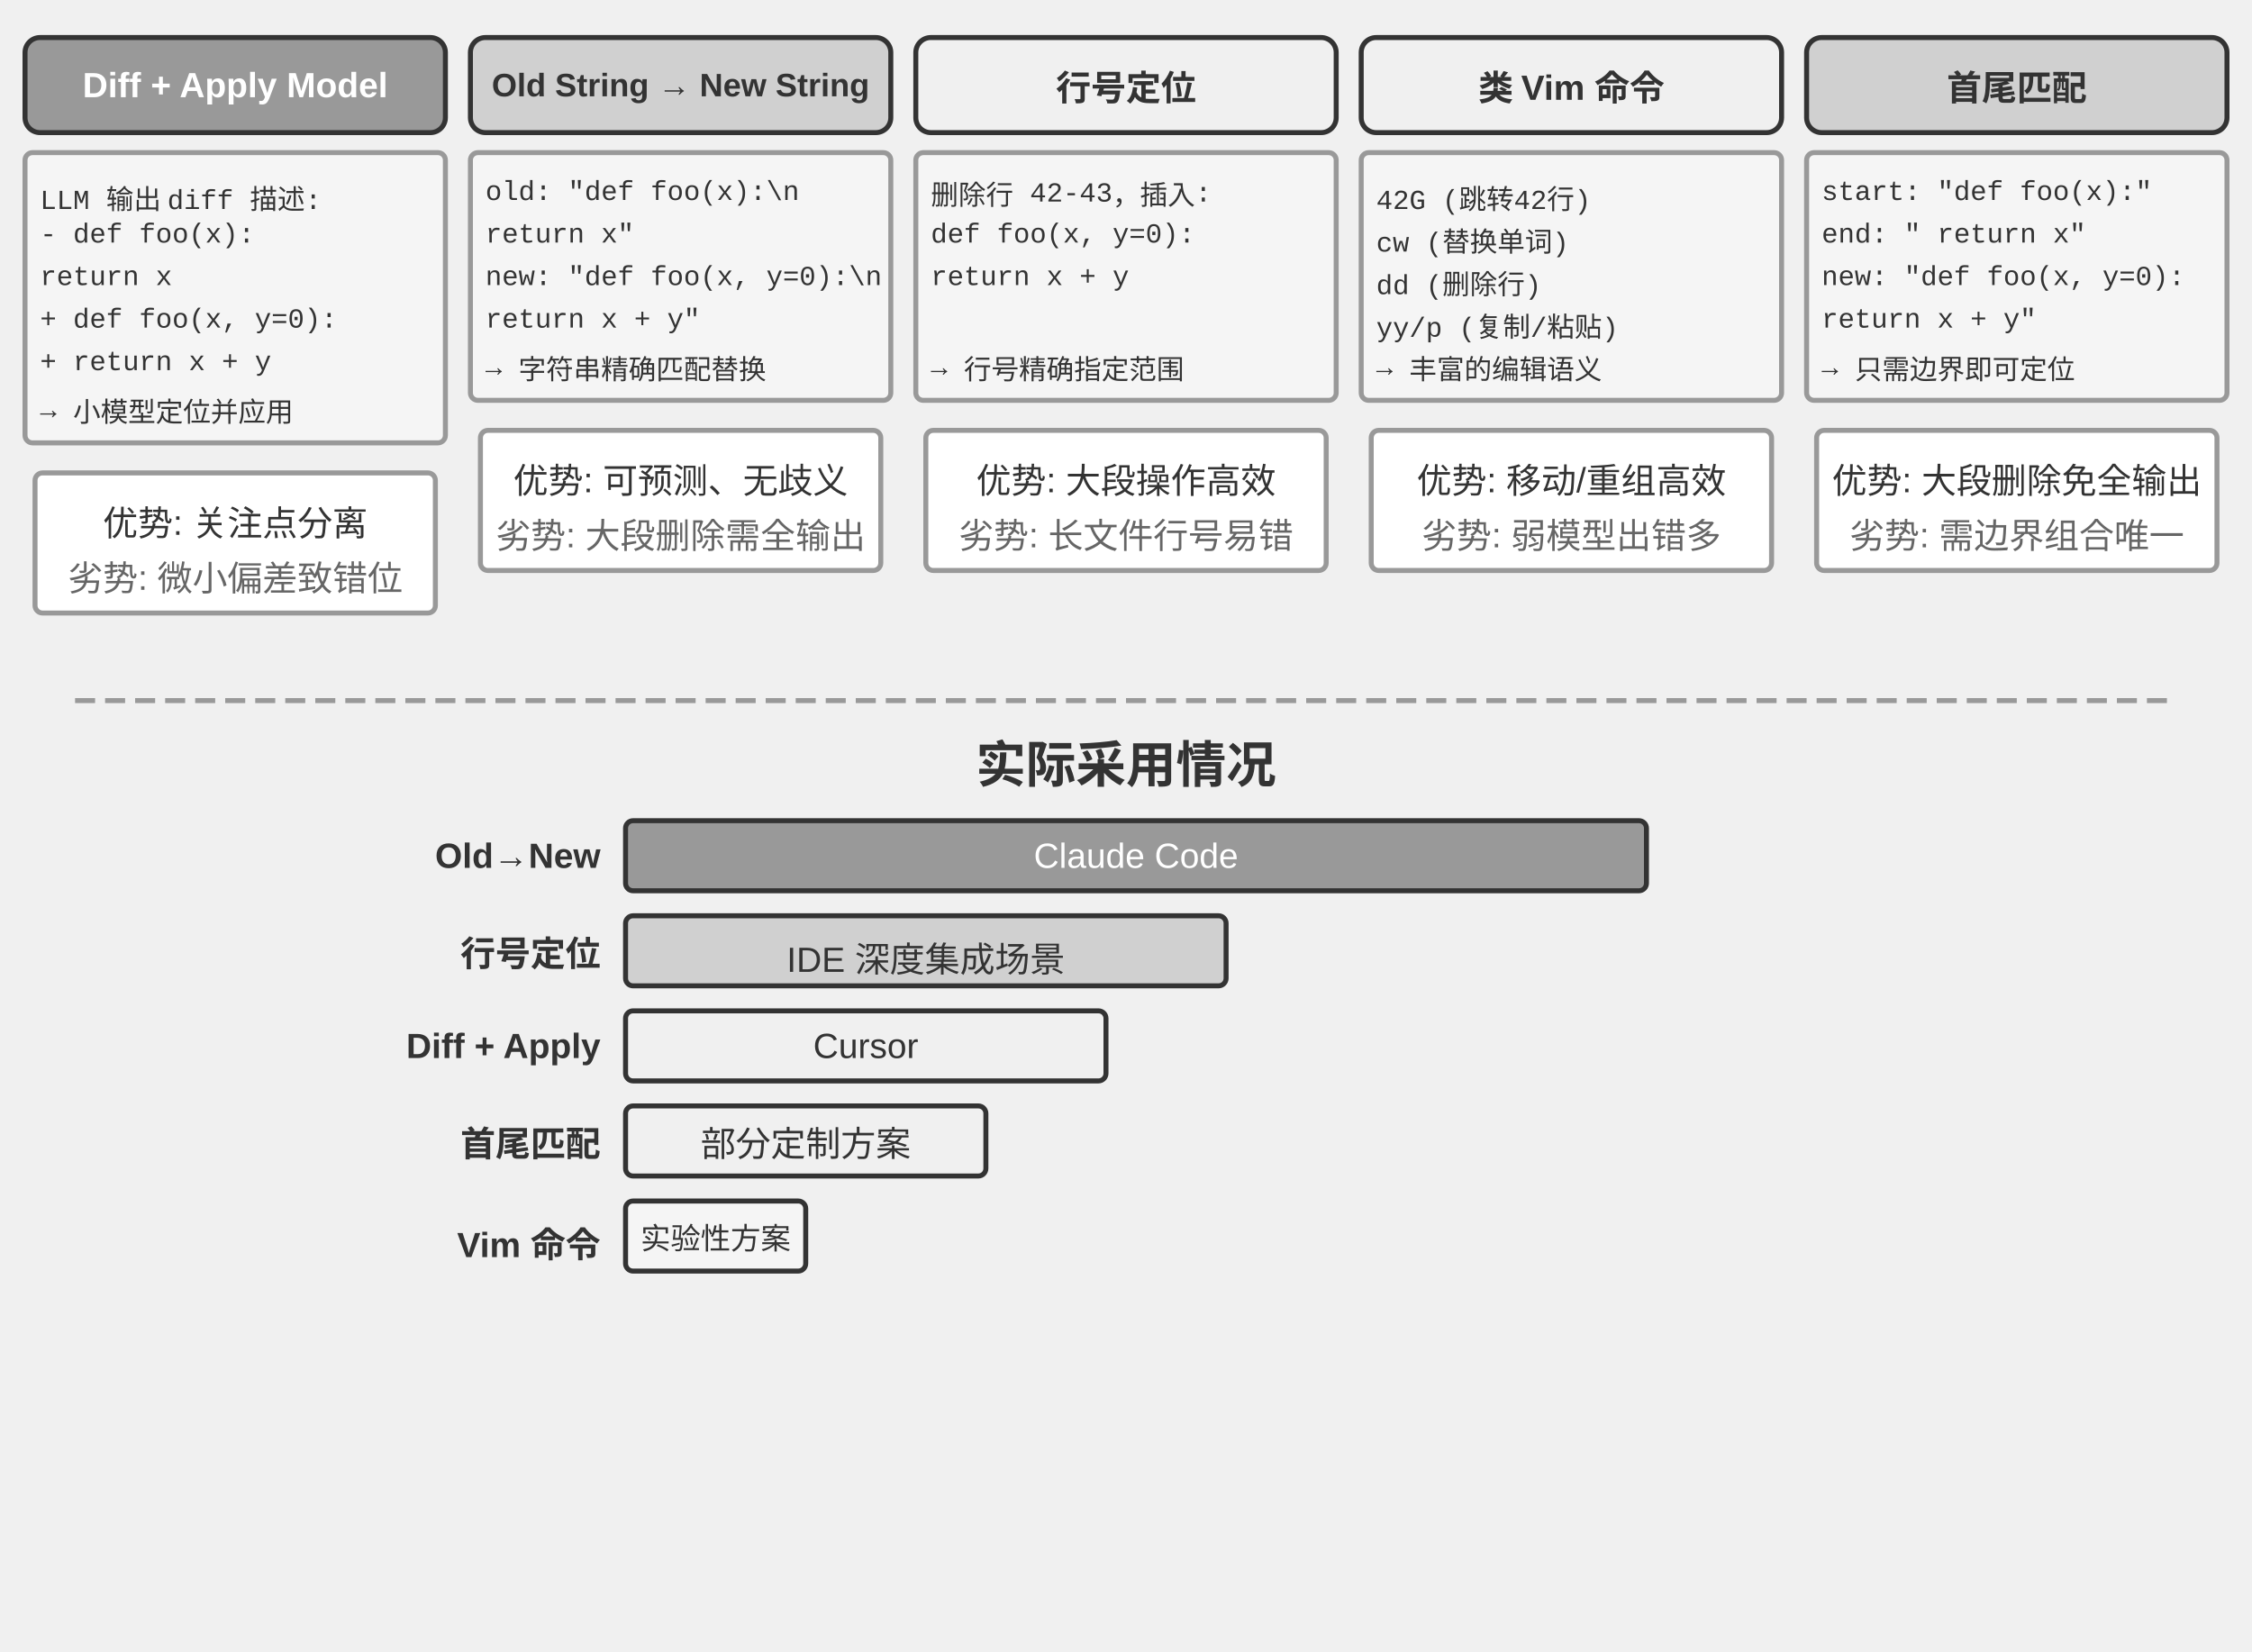
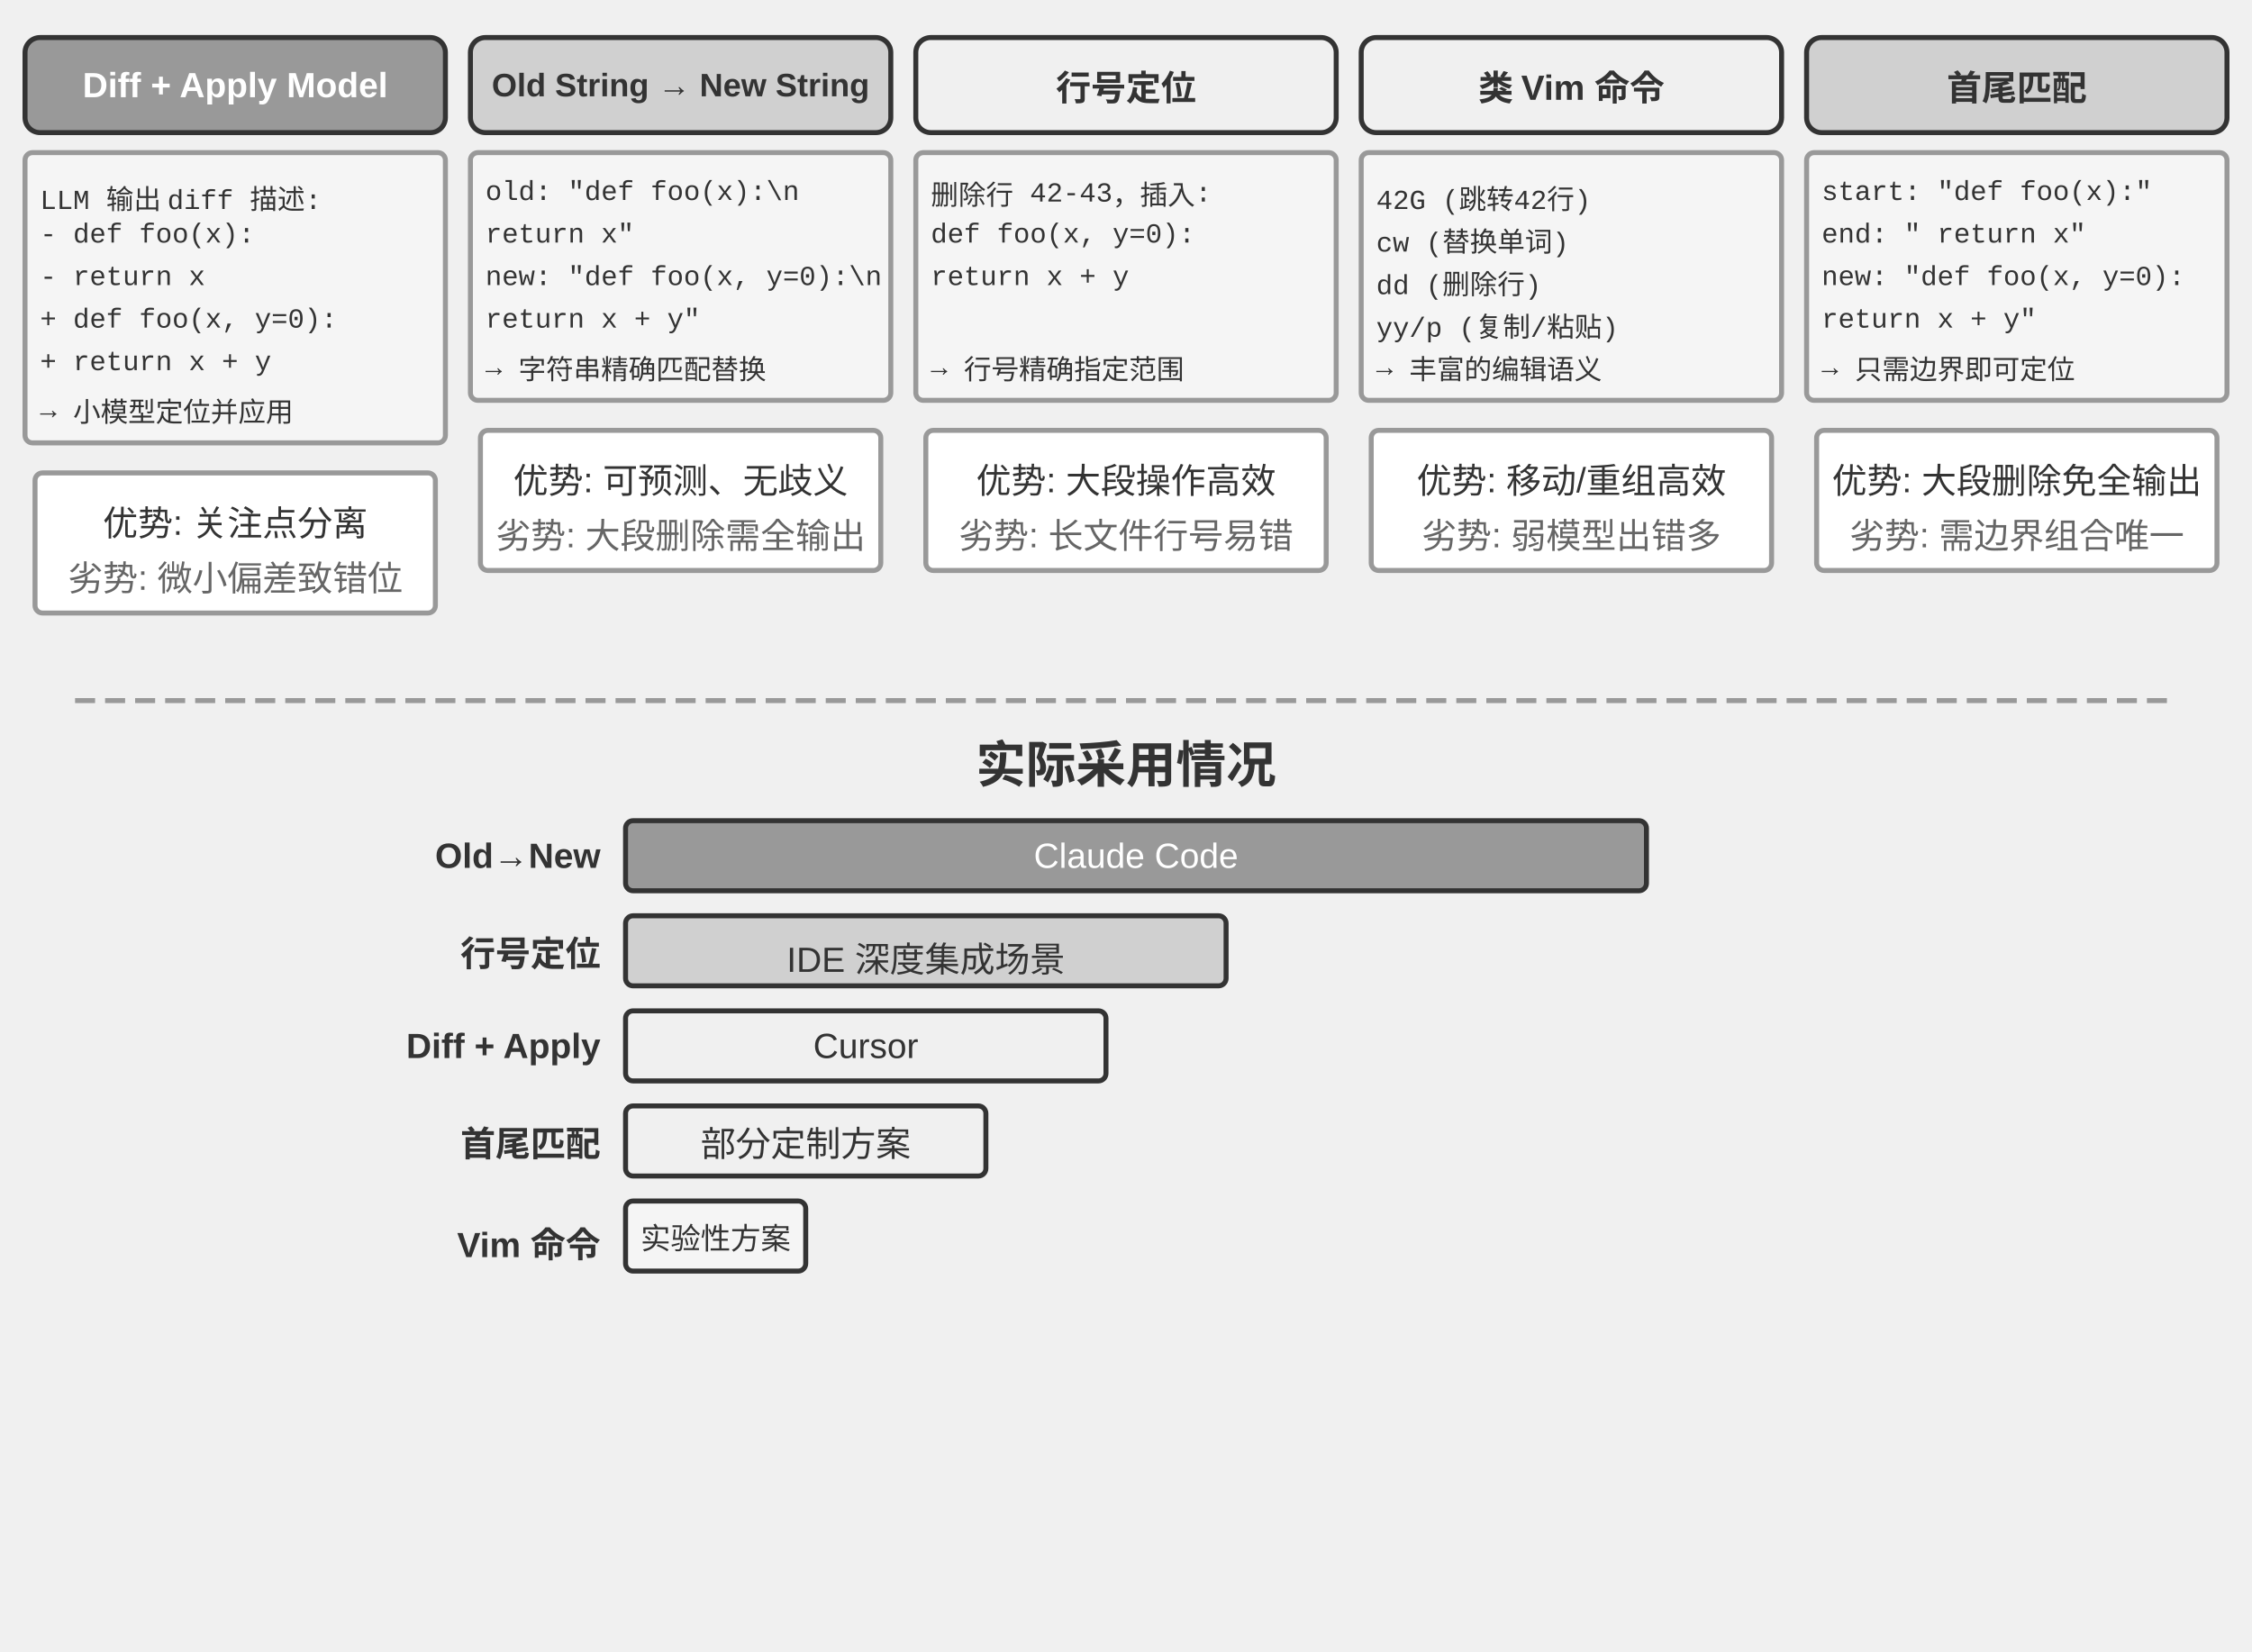
<svg xmlns="http://www.w3.org/2000/svg" viewBox="0 40 900 660" width="900" height="660" style="background:#ffffff">
  <defs>
    <marker id="ah" markerWidth="12" markerHeight="8" refX="12" refY="4" orient="auto">
      <polygon points="0 0, 12 4, 0 8" fill="#333333" />
    </marker>
    <marker id="ah-light" markerWidth="12" markerHeight="8" refX="12" refY="4" orient="auto">
      <polygon points="0 0, 12 4, 0 8" fill="#999999" />
    </marker>
  </defs>
  <rect x="10.0" y="55" width="168" height="38" rx="6" fill="#999999" stroke="#333333" stroke-width="2" />
  <text x="94.0" y="74" font-family="Arial, 'Helvetica Neue', Helvetica, 'PingFang SC', 'Microsoft YaHei', sans-serif" font-size="14" fill="#ffffff" text-anchor="middle" dominant-baseline="central" font-weight="bold">Diff + Apply Model</text>
  <rect x="10.0" y="101" width="168" height="116" rx="3" fill="#f5f5f5" stroke="#999999" stroke-width="2" />
  <text x="16.0" y="117" font-family="'Courier New', Courier, monospace" font-size="11" fill="#333333" text-anchor="start" dominant-baseline="central">LLM 输出 diff 描述:</text>
  <text x="16.0" y="134" font-family="'Courier New', Courier, monospace" font-size="11" fill="#333333" text-anchor="start" dominant-baseline="central">- def foo(x):</text>
-   <text x="16.0" y="151" font-family="'Courier New', Courier, monospace" font-size="11" fill="#333333" text-anchor="start" dominant-baseline="central">    return x</text>
+   <text x="16.0" y="151" font-family="'Courier New', Courier, monospace" font-size="11" fill="#333333" text-anchor="start" dominant-baseline="central">-   return x</text>
  <text x="16.0" y="168" font-family="'Courier New', Courier, monospace" font-size="11" fill="#333333" text-anchor="start" dominant-baseline="central">+ def foo(x, y=0):</text>
  <text x="16.0" y="185" font-family="'Courier New', Courier, monospace" font-size="11" fill="#333333" text-anchor="start" dominant-baseline="central">+   return x + y</text>
  <text x="16.0" y="202" font-family="'Courier New', Courier, monospace" font-size="11" fill="#333333" text-anchor="start" dominant-baseline="central">→ 小模型定位并应用</text>
  <rect x="14.0" y="229" width="160" height="56" rx="3" fill="#ffffff" stroke="#999999" stroke-width="2" />
  <text x="94.0" y="248" font-family="Arial, 'Helvetica Neue', Helvetica, 'PingFang SC', 'Microsoft YaHei', sans-serif" font-size="14" fill="#333333" text-anchor="middle" dominant-baseline="central" font-weight="normal">优势: 关注点分离</text>
  <text x="94.0" y="270" font-family="Arial, 'Helvetica Neue', Helvetica, 'PingFang SC', 'Microsoft YaHei', sans-serif" font-size="14" fill="#666666" text-anchor="middle" dominant-baseline="central" font-weight="normal">劣势: 微小偏差致错位</text>
  <rect x="188.0" y="55" width="168" height="38" rx="6" fill="#d0d0d0" stroke="#333333" stroke-width="2" />
  <text x="272.0" y="74" font-family="Arial, 'Helvetica Neue', Helvetica, 'PingFang SC', 'Microsoft YaHei', sans-serif" font-size="13" fill="#333333" text-anchor="middle" dominant-baseline="central" font-weight="bold">Old String → New String</text>
  <rect x="188.0" y="101" width="168" height="99" rx="3" fill="#f5f5f5" stroke="#999999" stroke-width="2" />
  <text x="194.0" y="117" font-family="'Courier New', Courier, monospace" font-size="11" fill="#333333" text-anchor="start" dominant-baseline="central">old: "def foo(x):\n</text>
  <text x="194.0" y="134" font-family="'Courier New', Courier, monospace" font-size="11" fill="#333333" text-anchor="start" dominant-baseline="central">       return x"</text>
  <text x="194.0" y="151" font-family="'Courier New', Courier, monospace" font-size="11" fill="#333333" text-anchor="start" dominant-baseline="central">new: "def foo(x, y=0):\n</text>
  <text x="194.0" y="168" font-family="'Courier New', Courier, monospace" font-size="11" fill="#333333" text-anchor="start" dominant-baseline="central">       return x + y"</text>
  <text x="194.0" y="185" font-family="'Courier New', Courier, monospace" font-size="11" fill="#333333" text-anchor="start" dominant-baseline="central">→ 字符串精确匹配替换</text>
  <rect x="192.0" y="212" width="160" height="56" rx="3" fill="#ffffff" stroke="#999999" stroke-width="2" />
  <text x="272.0" y="231" font-family="Arial, 'Helvetica Neue', Helvetica, 'PingFang SC', 'Microsoft YaHei', sans-serif" font-size="14" fill="#333333" text-anchor="middle" dominant-baseline="central" font-weight="normal">优势: 可预测、无歧义</text>
  <text x="272.0" y="253" font-family="Arial, 'Helvetica Neue', Helvetica, 'PingFang SC', 'Microsoft YaHei', sans-serif" font-size="14" fill="#666666" text-anchor="middle" dominant-baseline="central" font-weight="normal">劣势: 大段删除需全输出</text>
  <rect x="366.0" y="55" width="168" height="38" rx="6" fill="#f0f0f0" stroke="#333333" stroke-width="2" />
  <text x="450.0" y="74" font-family="Arial, 'Helvetica Neue', Helvetica, 'PingFang SC', 'Microsoft YaHei', sans-serif" font-size="14" fill="#333333" text-anchor="middle" dominant-baseline="central" font-weight="bold">行号定位</text>
  <rect x="366.0" y="101" width="168" height="99" rx="3" fill="#f5f5f5" stroke="#999999" stroke-width="2" />
  <text x="372.0" y="117" font-family="'Courier New', Courier, monospace" font-size="11" fill="#333333" text-anchor="start" dominant-baseline="central">删除行 42-43，插入:</text>
  <text x="372.0" y="134" font-family="'Courier New', Courier, monospace" font-size="11" fill="#333333" text-anchor="start" dominant-baseline="central">  def foo(x, y=0):</text>
  <text x="372.0" y="151" font-family="'Courier New', Courier, monospace" font-size="11" fill="#333333" text-anchor="start" dominant-baseline="central">    return x + y</text>
  <text x="372.0" y="168" font-family="'Courier New', Courier, monospace" font-size="11" fill="#333333" text-anchor="start" dominant-baseline="central" />
  <text x="372.0" y="185" font-family="'Courier New', Courier, monospace" font-size="11" fill="#333333" text-anchor="start" dominant-baseline="central">→ 行号精确指定范围</text>
  <rect x="370.0" y="212" width="160" height="56" rx="3" fill="#ffffff" stroke="#999999" stroke-width="2" />
  <text x="450.0" y="231" font-family="Arial, 'Helvetica Neue', Helvetica, 'PingFang SC', 'Microsoft YaHei', sans-serif" font-size="14" fill="#333333" text-anchor="middle" dominant-baseline="central" font-weight="normal">优势: 大段操作高效</text>
  <text x="450.0" y="253" font-family="Arial, 'Helvetica Neue', Helvetica, 'PingFang SC', 'Microsoft YaHei', sans-serif" font-size="14" fill="#666666" text-anchor="middle" dominant-baseline="central" font-weight="normal">劣势: 长文件行号易错</text>
  <rect x="544.0" y="55" width="168" height="38" rx="6" fill="#f0f0f0" stroke="#333333" stroke-width="2" />
  <text x="628.0" y="74" font-family="Arial, 'Helvetica Neue', Helvetica, 'PingFang SC', 'Microsoft YaHei', sans-serif" font-size="14" fill="#333333" text-anchor="middle" dominant-baseline="central" font-weight="bold">类 Vim 命令</text>
  <rect x="544.0" y="101" width="168" height="99" rx="3" fill="#f5f5f5" stroke="#999999" stroke-width="2" />
  <text x="550.0" y="117" font-family="'Courier New', Courier, monospace" font-size="11" fill="#333333" text-anchor="start" dominant-baseline="central">42G  (跳转42行)</text>
  <text x="550.0" y="134" font-family="'Courier New', Courier, monospace" font-size="11" fill="#333333" text-anchor="start" dominant-baseline="central">cw   (替换单词)</text>
  <text x="550.0" y="151" font-family="'Courier New', Courier, monospace" font-size="11" fill="#333333" text-anchor="start" dominant-baseline="central">dd   (删除行)</text>
  <text x="550.0" y="168" font-family="'Courier New', Courier, monospace" font-size="11" fill="#333333" text-anchor="start" dominant-baseline="central">yy/p (复制/粘贴)</text>
  <text x="550.0" y="185" font-family="'Courier New', Courier, monospace" font-size="11" fill="#333333" text-anchor="start" dominant-baseline="central">→ 丰富的编辑语义</text>
  <rect x="548.0" y="212" width="160" height="56" rx="3" fill="#ffffff" stroke="#999999" stroke-width="2" />
  <text x="628.0" y="231" font-family="Arial, 'Helvetica Neue', Helvetica, 'PingFang SC', 'Microsoft YaHei', sans-serif" font-size="14" fill="#333333" text-anchor="middle" dominant-baseline="central" font-weight="normal">优势: 移动/重组高效</text>
  <text x="628.0" y="253" font-family="Arial, 'Helvetica Neue', Helvetica, 'PingFang SC', 'Microsoft YaHei', sans-serif" font-size="14" fill="#666666" text-anchor="middle" dominant-baseline="central" font-weight="normal">劣势: 弱模型出错多</text>
  <rect x="722.0" y="55" width="168" height="38" rx="6" fill="#d0d0d0" stroke="#333333" stroke-width="2" />
  <text x="806.0" y="74" font-family="Arial, 'Helvetica Neue', Helvetica, 'PingFang SC', 'Microsoft YaHei', sans-serif" font-size="14" fill="#333333" text-anchor="middle" dominant-baseline="central" font-weight="bold">首尾匹配</text>
  <rect x="722.0" y="101" width="168" height="99" rx="3" fill="#f5f5f5" stroke="#999999" stroke-width="2" />
  <text x="728.0" y="117" font-family="'Courier New', Courier, monospace" font-size="11" fill="#333333" text-anchor="start" dominant-baseline="central">start: "def foo(x):"</text>
  <text x="728.0" y="134" font-family="'Courier New', Courier, monospace" font-size="11" fill="#333333" text-anchor="start" dominant-baseline="central">end:   "    return x"</text>
  <text x="728.0" y="151" font-family="'Courier New', Courier, monospace" font-size="11" fill="#333333" text-anchor="start" dominant-baseline="central">new: "def foo(x, y=0):</text>
  <text x="728.0" y="168" font-family="'Courier New', Courier, monospace" font-size="11" fill="#333333" text-anchor="start" dominant-baseline="central">       return x + y"</text>
  <text x="728.0" y="185" font-family="'Courier New', Courier, monospace" font-size="11" fill="#333333" text-anchor="start" dominant-baseline="central">→ 只需边界即可定位</text>
  <rect x="726.0" y="212" width="160" height="56" rx="3" fill="#ffffff" stroke="#999999" stroke-width="2" />
  <text x="806.0" y="231" font-family="Arial, 'Helvetica Neue', Helvetica, 'PingFang SC', 'Microsoft YaHei', sans-serif" font-size="14" fill="#333333" text-anchor="middle" dominant-baseline="central" font-weight="normal">优势: 大段删除免全输出</text>
  <text x="806.0" y="253" font-family="Arial, 'Helvetica Neue', Helvetica, 'PingFang SC', 'Microsoft YaHei', sans-serif" font-size="14" fill="#666666" text-anchor="middle" dominant-baseline="central" font-weight="normal">劣势: 需边界组合唯一</text>
  <line x1="30" y1="320" x2="870" y2="320" stroke="#999999" stroke-width="2" stroke-dasharray="8,4" />
  <text x="450.0" y="344" font-family="Arial, 'Helvetica Neue', Helvetica, 'PingFang SC', 'Microsoft YaHei', sans-serif" font-size="20" fill="#333333" text-anchor="middle" dominant-baseline="central" font-weight="bold">实际采用情况</text>
  <text x="240" y="382" font-family="Arial, 'Helvetica Neue', Helvetica, 'PingFang SC', 'Microsoft YaHei', sans-serif" font-size="14" fill="#333333" text-anchor="end" dominant-baseline="central" font-weight="bold">Old→New</text>
  <rect x="250" y="368" width="408.0" height="28" rx="3" fill="#999999" stroke="#333333" stroke-width="2" />
  <text x="454.0" y="382" font-family="Arial, 'Helvetica Neue', Helvetica, 'PingFang SC', 'Microsoft YaHei', sans-serif" font-size="14" fill="#ffffff" text-anchor="middle" dominant-baseline="central" font-weight="normal">Claude Code</text>
  <text x="240" y="420" font-family="Arial, 'Helvetica Neue', Helvetica, 'PingFang SC', 'Microsoft YaHei', sans-serif" font-size="14" fill="#333333" text-anchor="end" dominant-baseline="central" font-weight="bold">行号定位</text>
  <rect x="250" y="406" width="240.0" height="28" rx="3" fill="#d0d0d0" stroke="#333333" stroke-width="2" />
  <text x="370.0" y="420" font-family="Arial, 'Helvetica Neue', Helvetica, 'PingFang SC', 'Microsoft YaHei', sans-serif" font-size="14" fill="#333333" text-anchor="middle" dominant-baseline="central" font-weight="normal">IDE 深度集成场景</text>
  <text x="240" y="458" font-family="Arial, 'Helvetica Neue', Helvetica, 'PingFang SC', 'Microsoft YaHei', sans-serif" font-size="14" fill="#333333" text-anchor="end" dominant-baseline="central" font-weight="bold">Diff + Apply</text>
  <rect x="250" y="444" width="192.0" height="28" rx="3" fill="#f0f0f0" stroke="#333333" stroke-width="2" />
  <text x="346.0" y="458" font-family="Arial, 'Helvetica Neue', Helvetica, 'PingFang SC', 'Microsoft YaHei', sans-serif" font-size="14" fill="#333333" text-anchor="middle" dominant-baseline="central" font-weight="normal">Cursor</text>
  <text x="240" y="496" font-family="Arial, 'Helvetica Neue', Helvetica, 'PingFang SC', 'Microsoft YaHei', sans-serif" font-size="14" fill="#333333" text-anchor="end" dominant-baseline="central" font-weight="bold">首尾匹配</text>
  <rect x="250" y="482" width="144.0" height="28" rx="3" fill="#f0f0f0" stroke="#333333" stroke-width="2" />
  <text x="322.0" y="496" font-family="Arial, 'Helvetica Neue', Helvetica, 'PingFang SC', 'Microsoft YaHei', sans-serif" font-size="14" fill="#333333" text-anchor="middle" dominant-baseline="central" font-weight="normal">部分定制方案</text>
  <text x="240" y="534" font-family="Arial, 'Helvetica Neue', Helvetica, 'PingFang SC', 'Microsoft YaHei', sans-serif" font-size="14" fill="#333333" text-anchor="end" dominant-baseline="central" font-weight="bold">Vim 命令</text>
  <rect x="250" y="520" width="72.0" height="28" rx="3" fill="#f5f5f5" stroke="#333333" stroke-width="2" />
  <text x="286.0" y="534" font-family="Arial, 'Helvetica Neue', Helvetica, 'PingFang SC', 'Microsoft YaHei', sans-serif" font-size="12" fill="#333333" text-anchor="middle" dominant-baseline="central" font-weight="normal">实验性方案</text>
</svg>
